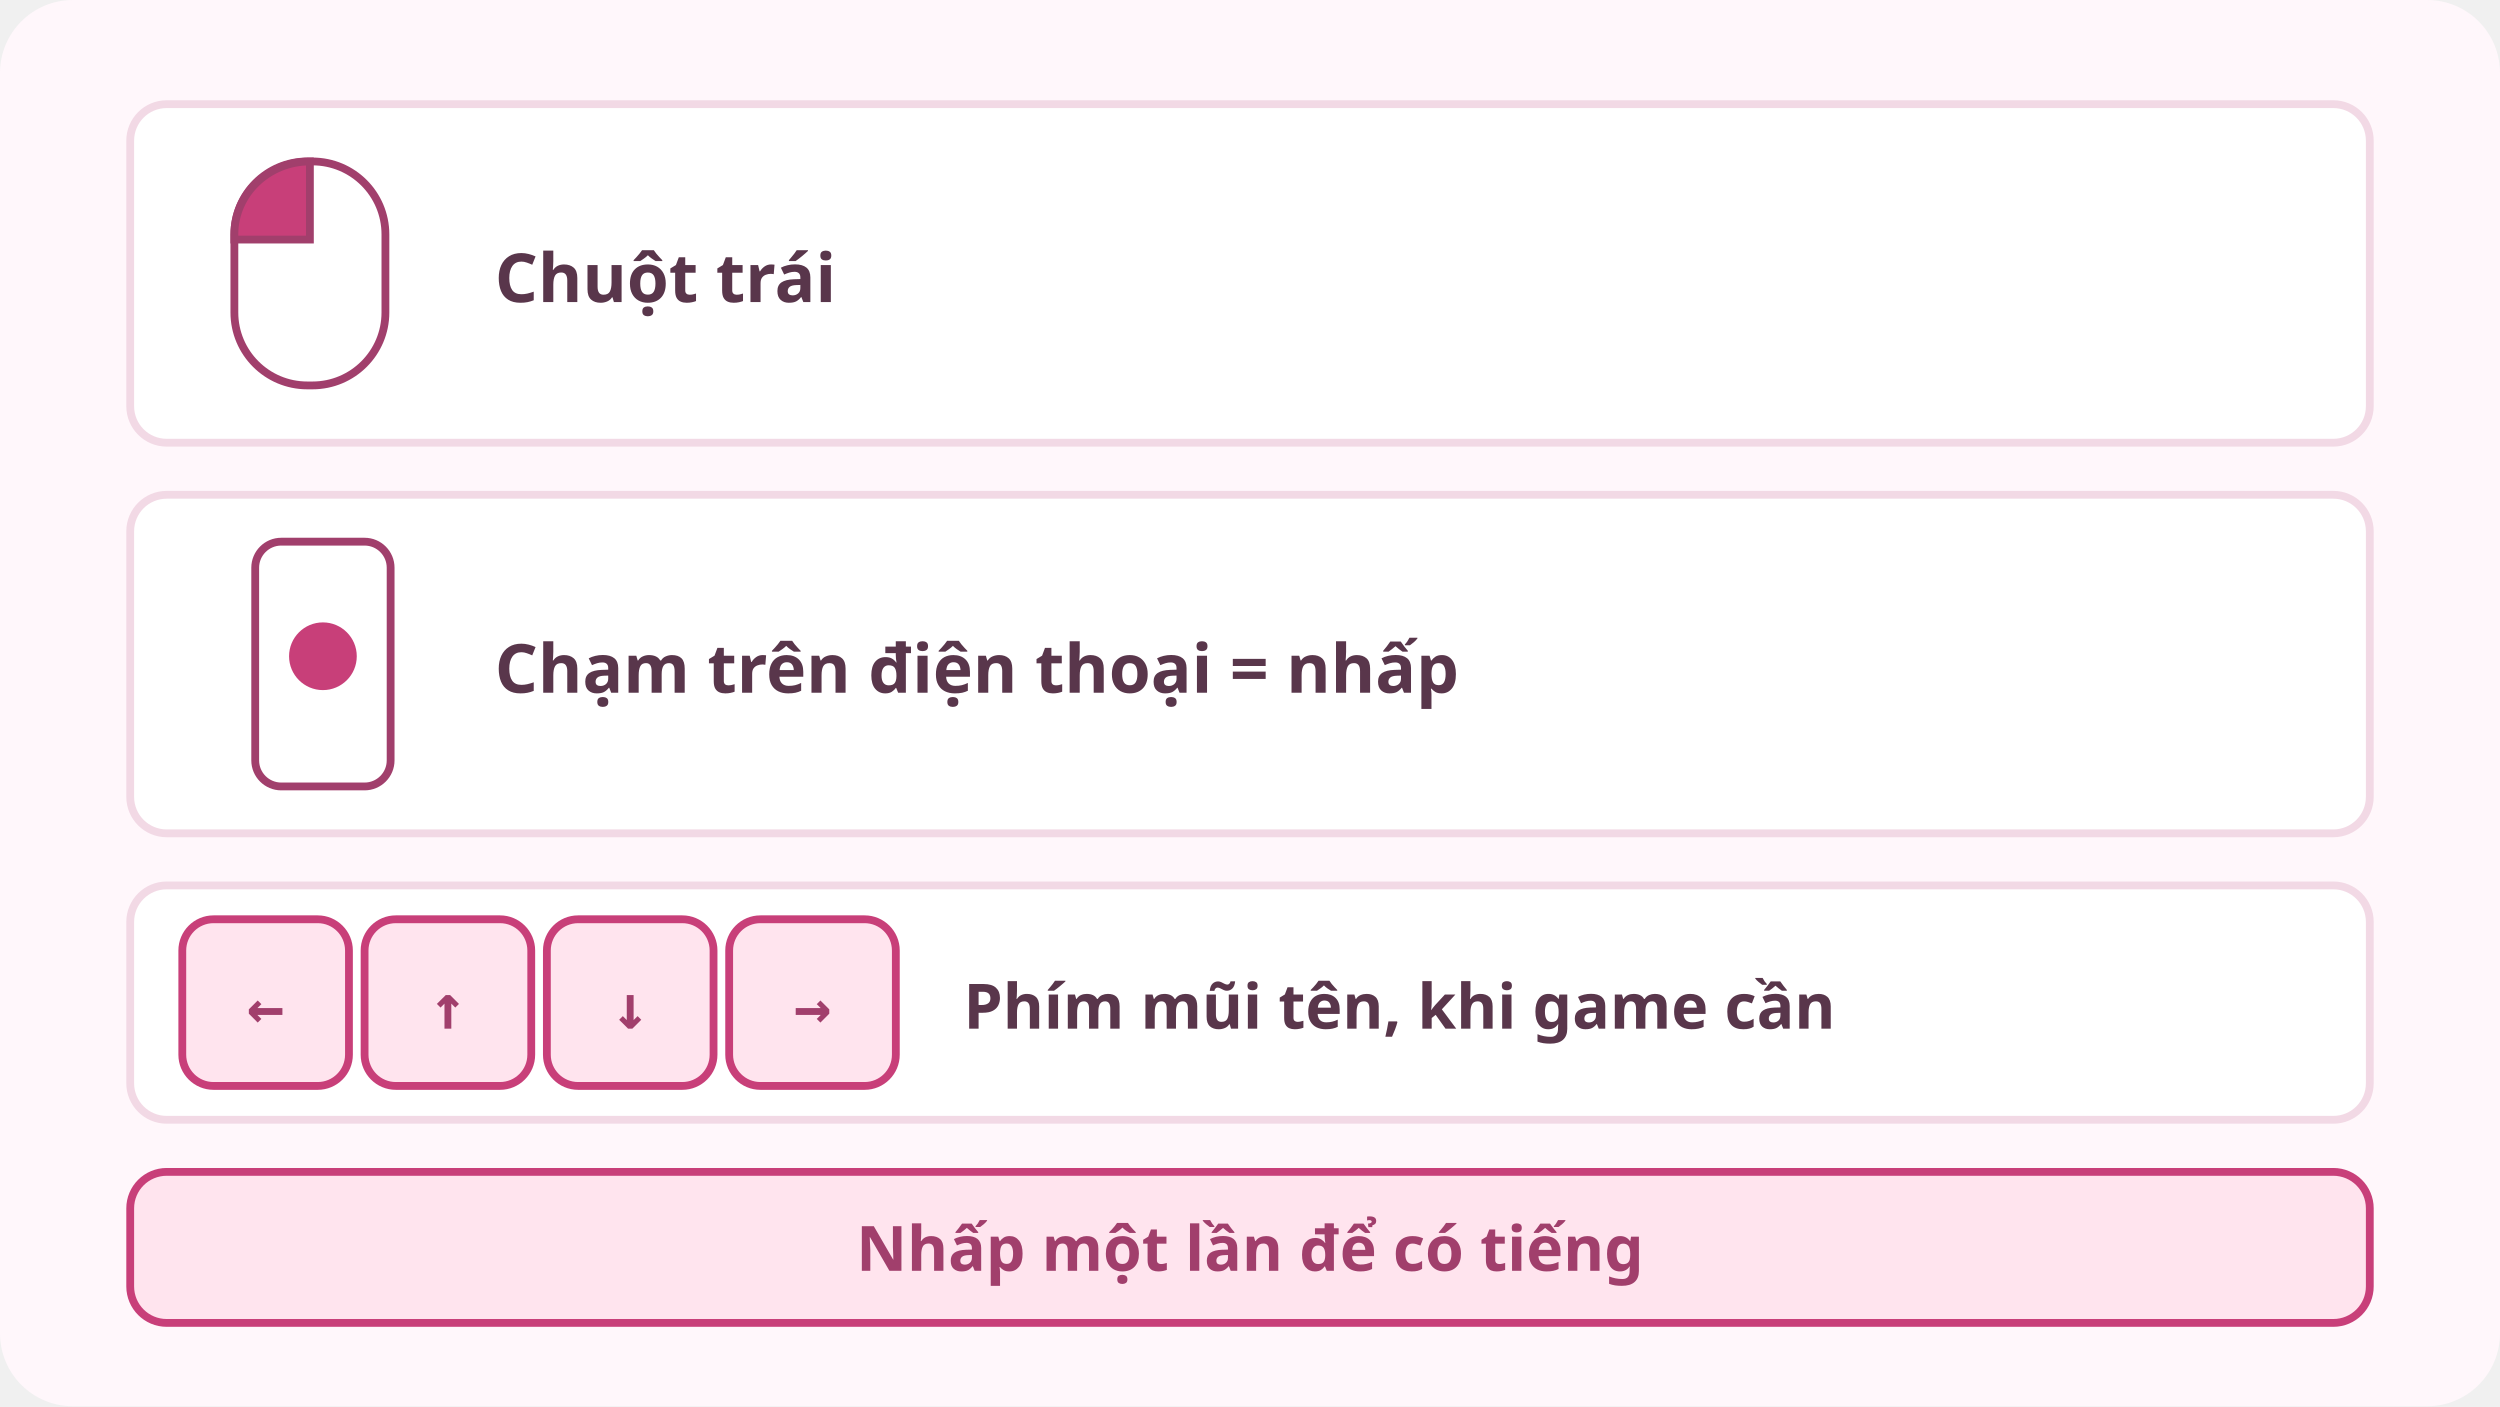
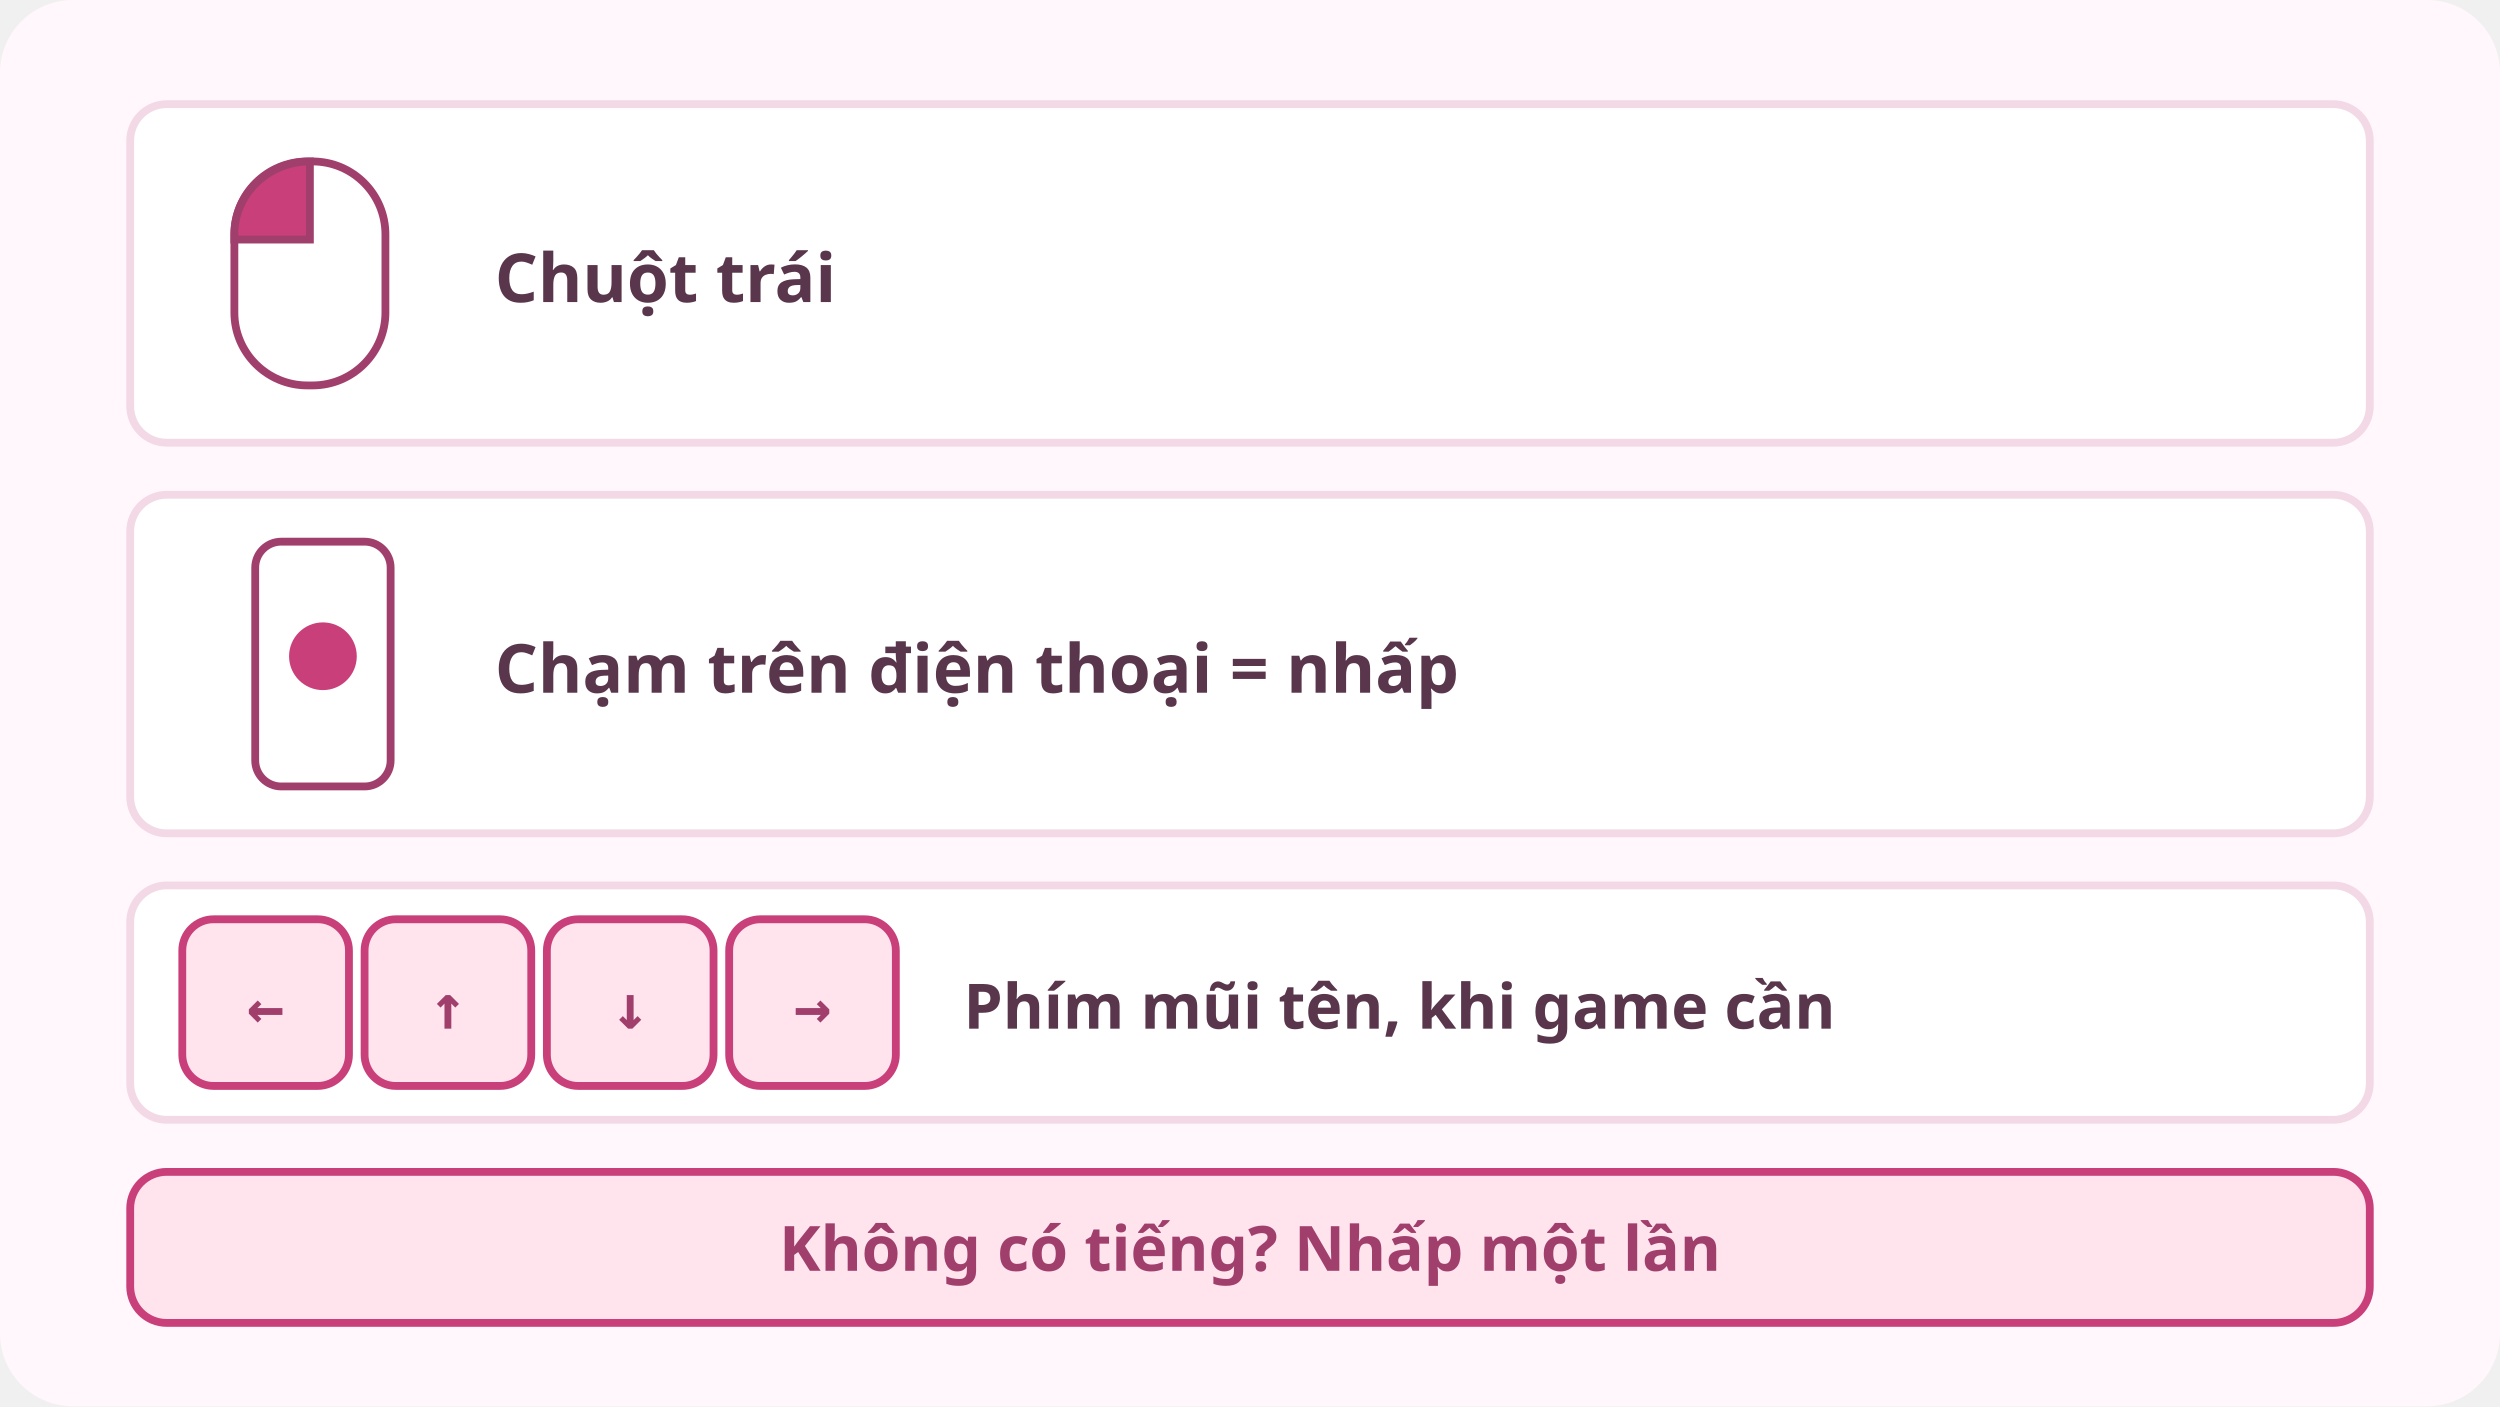
<svg xmlns="http://www.w3.org/2000/svg" viewBox="0 0 960 540" role="img" aria-label="Cách dùng chuột, cảm ứng và bàn phím trong file Flash.">
  <rect width="960" height="540" rx="28" fill="#fff7fb" />
  <rect x="50" y="40" width="860" height="130" rx="14" fill="#ffffff" stroke="#f2d9e5" stroke-width="3" />
  <rect x="90" y="62" width="58" height="86" rx="28" fill="#ffffff" stroke="#a13f6c" stroke-width="3" />
  <path d="M90 92 V90 A29 28 0 0 1 119 62 V92 Z" fill="#c83f79" stroke="#a13f6c" stroke-width="3" />
  <text x="190" y="116" fill="#59364b" font-size="26" font-weight="700" text-anchor="start" font-family="system-ui,'PingFang SC','Noto Sans SC','Hiragino Sans',sans-serif">Chuột trái</text>
  <rect x="50" y="190" width="860" height="130" rx="14" fill="#ffffff" stroke="#f2d9e5" stroke-width="3" />
  <rect x="98" y="208" width="52" height="94" rx="10" fill="#ffffff" stroke="#a13f6c" stroke-width="3" />
  <circle cx="124" cy="252" r="13" fill="#c83f79" />
  <text x="190" y="266" fill="#59364b" font-size="26" font-weight="700" text-anchor="start" font-family="system-ui,'PingFang SC','Noto Sans SC','Hiragino Sans',sans-serif">Chạm trên điện thoại = nhấp</text>
  <rect x="50" y="340" width="860" height="90" rx="14" fill="#ffffff" stroke="#f2d9e5" stroke-width="3" />
  <rect x="70" y="353" width="64" height="64" rx="12" fill="#ffe4ee" stroke="#c83f79" stroke-width="3" />
  <text x="102.0" y="395" fill="#a13f6c" font-size="24" font-weight="700" text-anchor="middle" font-family="ui-monospace,Menlo,Consolas,monospace">←</text>
  <rect x="140" y="353" width="64" height="64" rx="12" fill="#ffe4ee" stroke="#c83f79" stroke-width="3" />
  <text x="172.0" y="395" fill="#a13f6c" font-size="24" font-weight="700" text-anchor="middle" font-family="ui-monospace,Menlo,Consolas,monospace">↑</text>
  <rect x="210" y="353" width="64" height="64" rx="12" fill="#ffe4ee" stroke="#c83f79" stroke-width="3" />
  <text x="242.0" y="395" fill="#a13f6c" font-size="24" font-weight="700" text-anchor="middle" font-family="ui-monospace,Menlo,Consolas,monospace">↓</text>
  <rect x="280" y="353" width="64" height="64" rx="12" fill="#ffe4ee" stroke="#c83f79" stroke-width="3" />
  <text x="312.0" y="395" fill="#a13f6c" font-size="24" font-weight="700" text-anchor="middle" font-family="ui-monospace,Menlo,Consolas,monospace">→</text>
  <text x="370" y="395" fill="#59364b" font-size="24" font-weight="700" text-anchor="start" font-family="system-ui,'PingFang SC','Noto Sans SC','Hiragino Sans',sans-serif">Phím mũi tên, khi game cần</text>
  <rect x="50" y="450" width="860" height="58" rx="14" fill="#ffe4ee" stroke="#c83f79" stroke-width="3" />
-   <text x="480" y="488" fill="#a13f6c" font-size="24" font-weight="700" text-anchor="middle" font-family="system-ui,'PingFang SC','Noto Sans SC','Hiragino Sans',sans-serif">Nhấp một lần để có tiếng</text>
+   <text x="480" y="488" fill="#a13f6c" font-size="24" font-weight="700" text-anchor="middle" font-family="system-ui,'PingFang SC','Noto Sans SC','Hiragino Sans',sans-serif">Không có tiếng? Nhấp một lần</text>
</svg>
